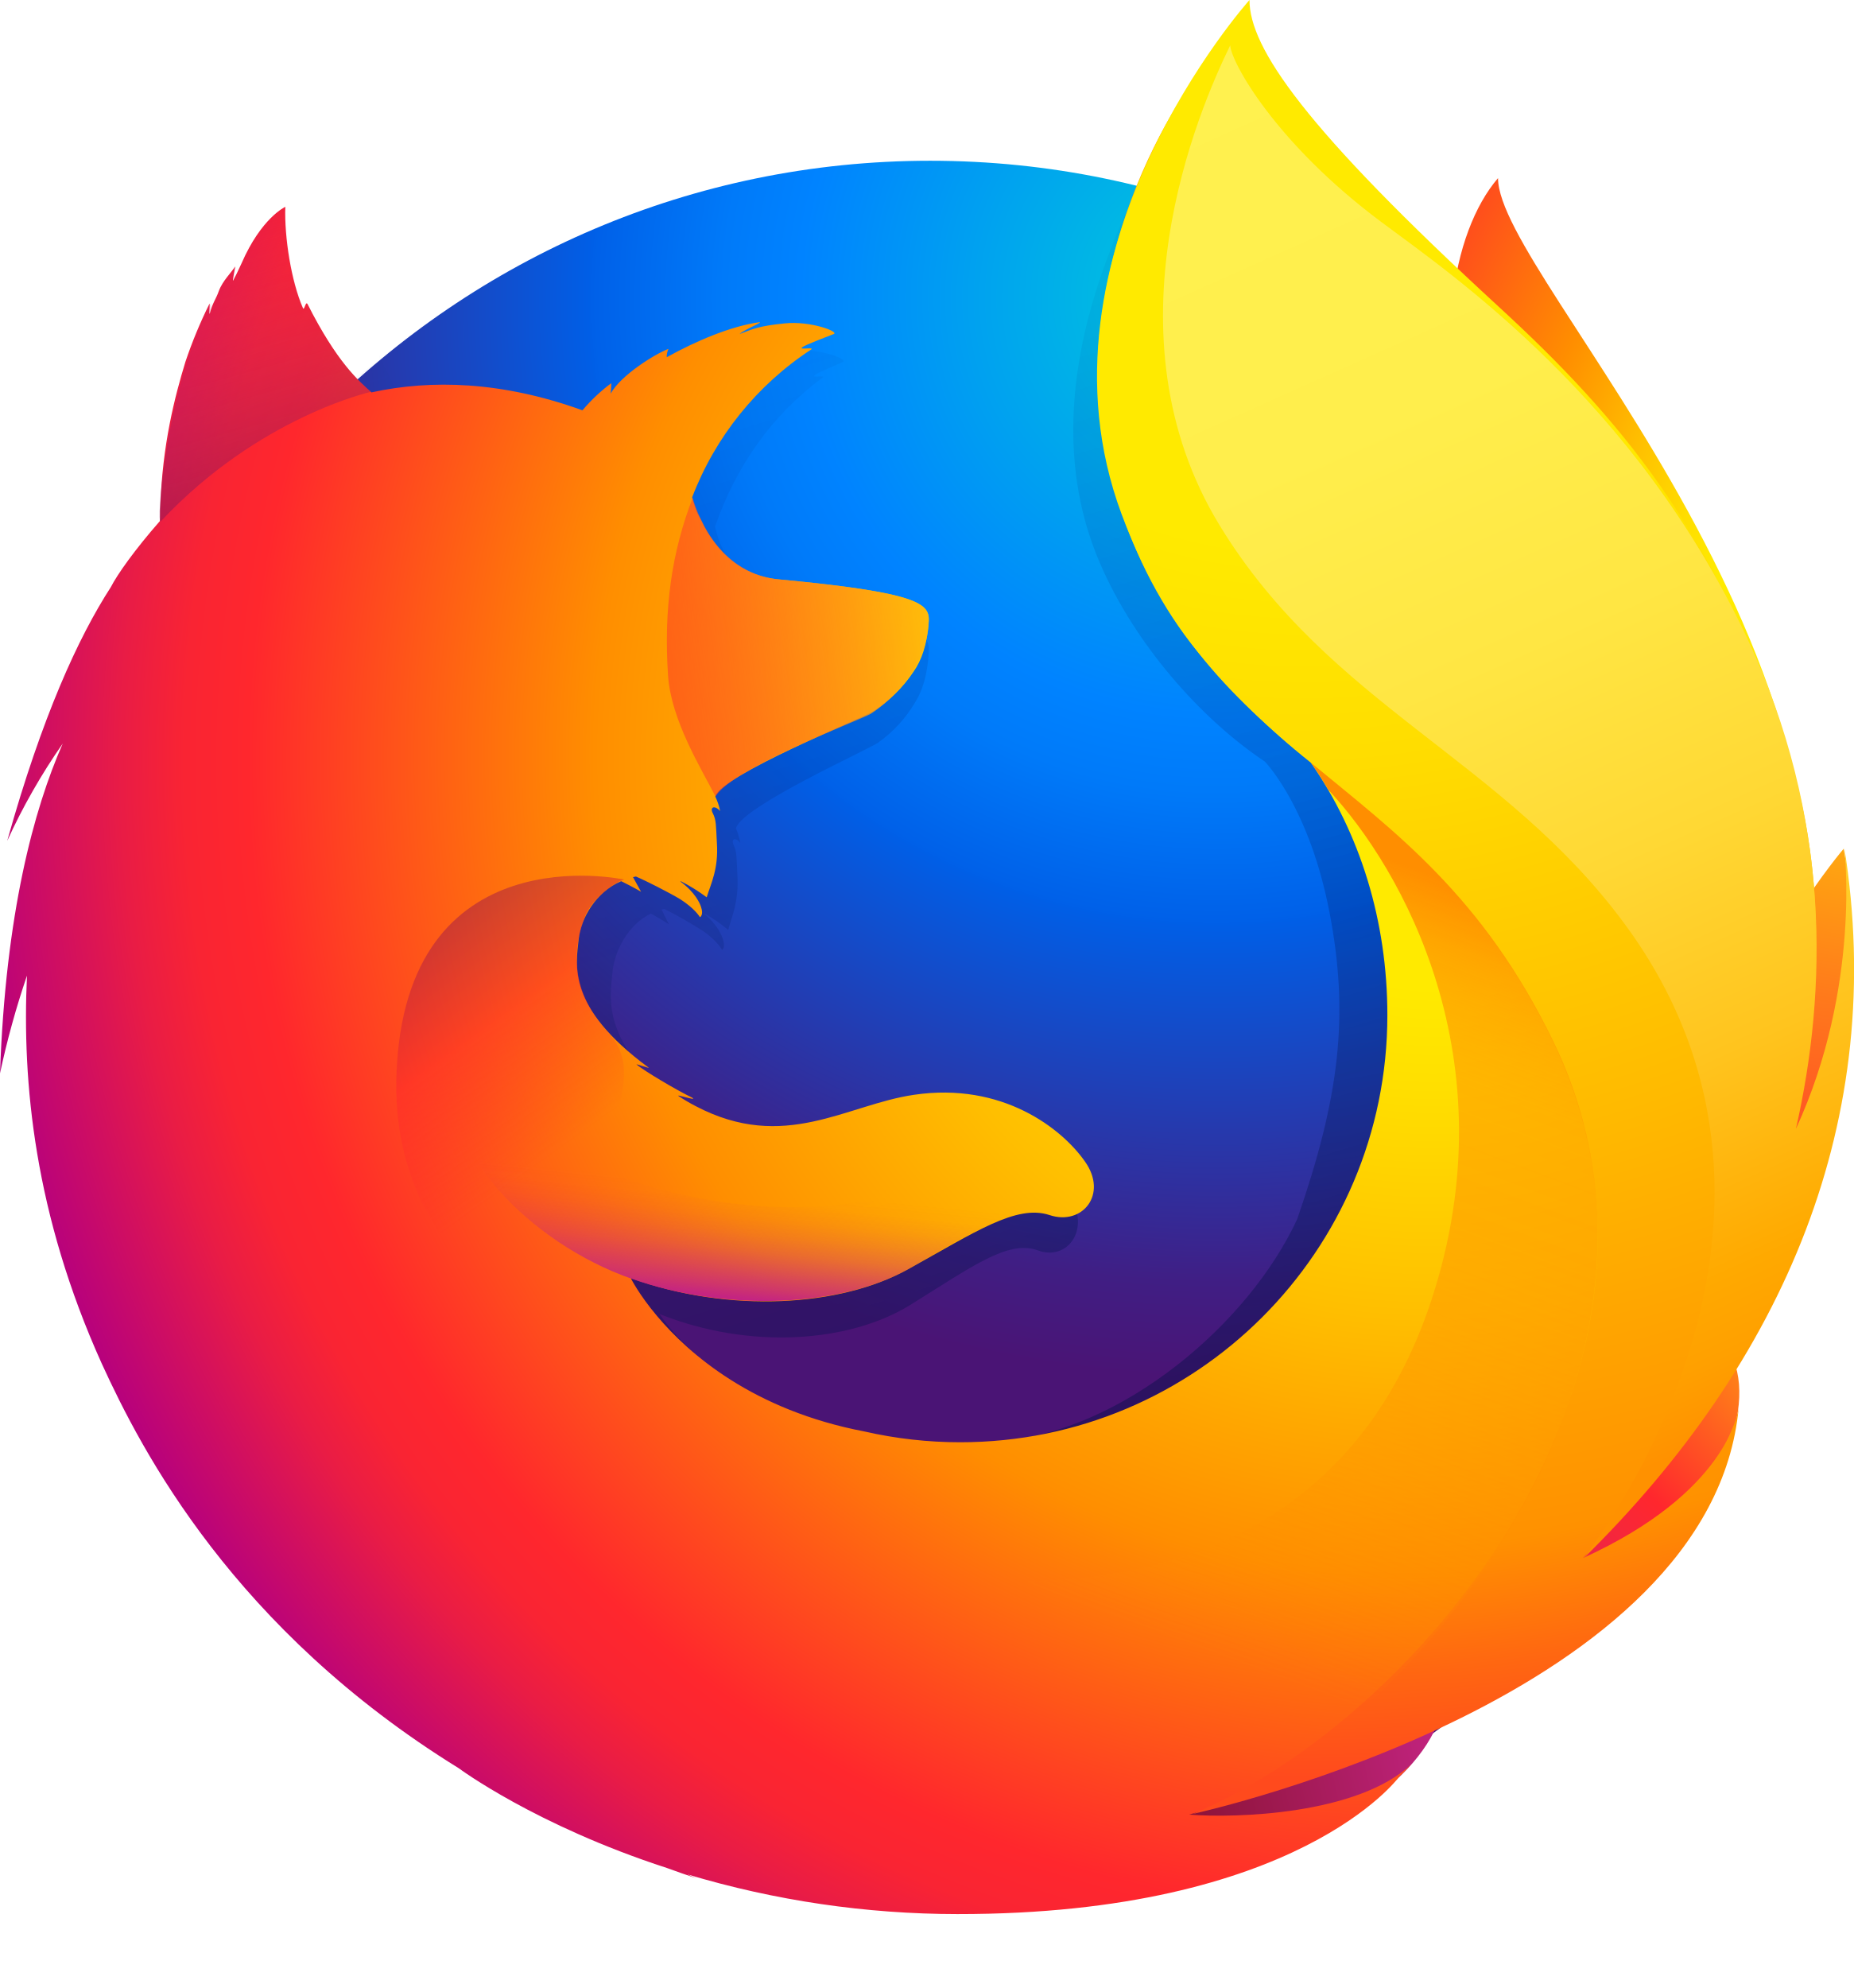
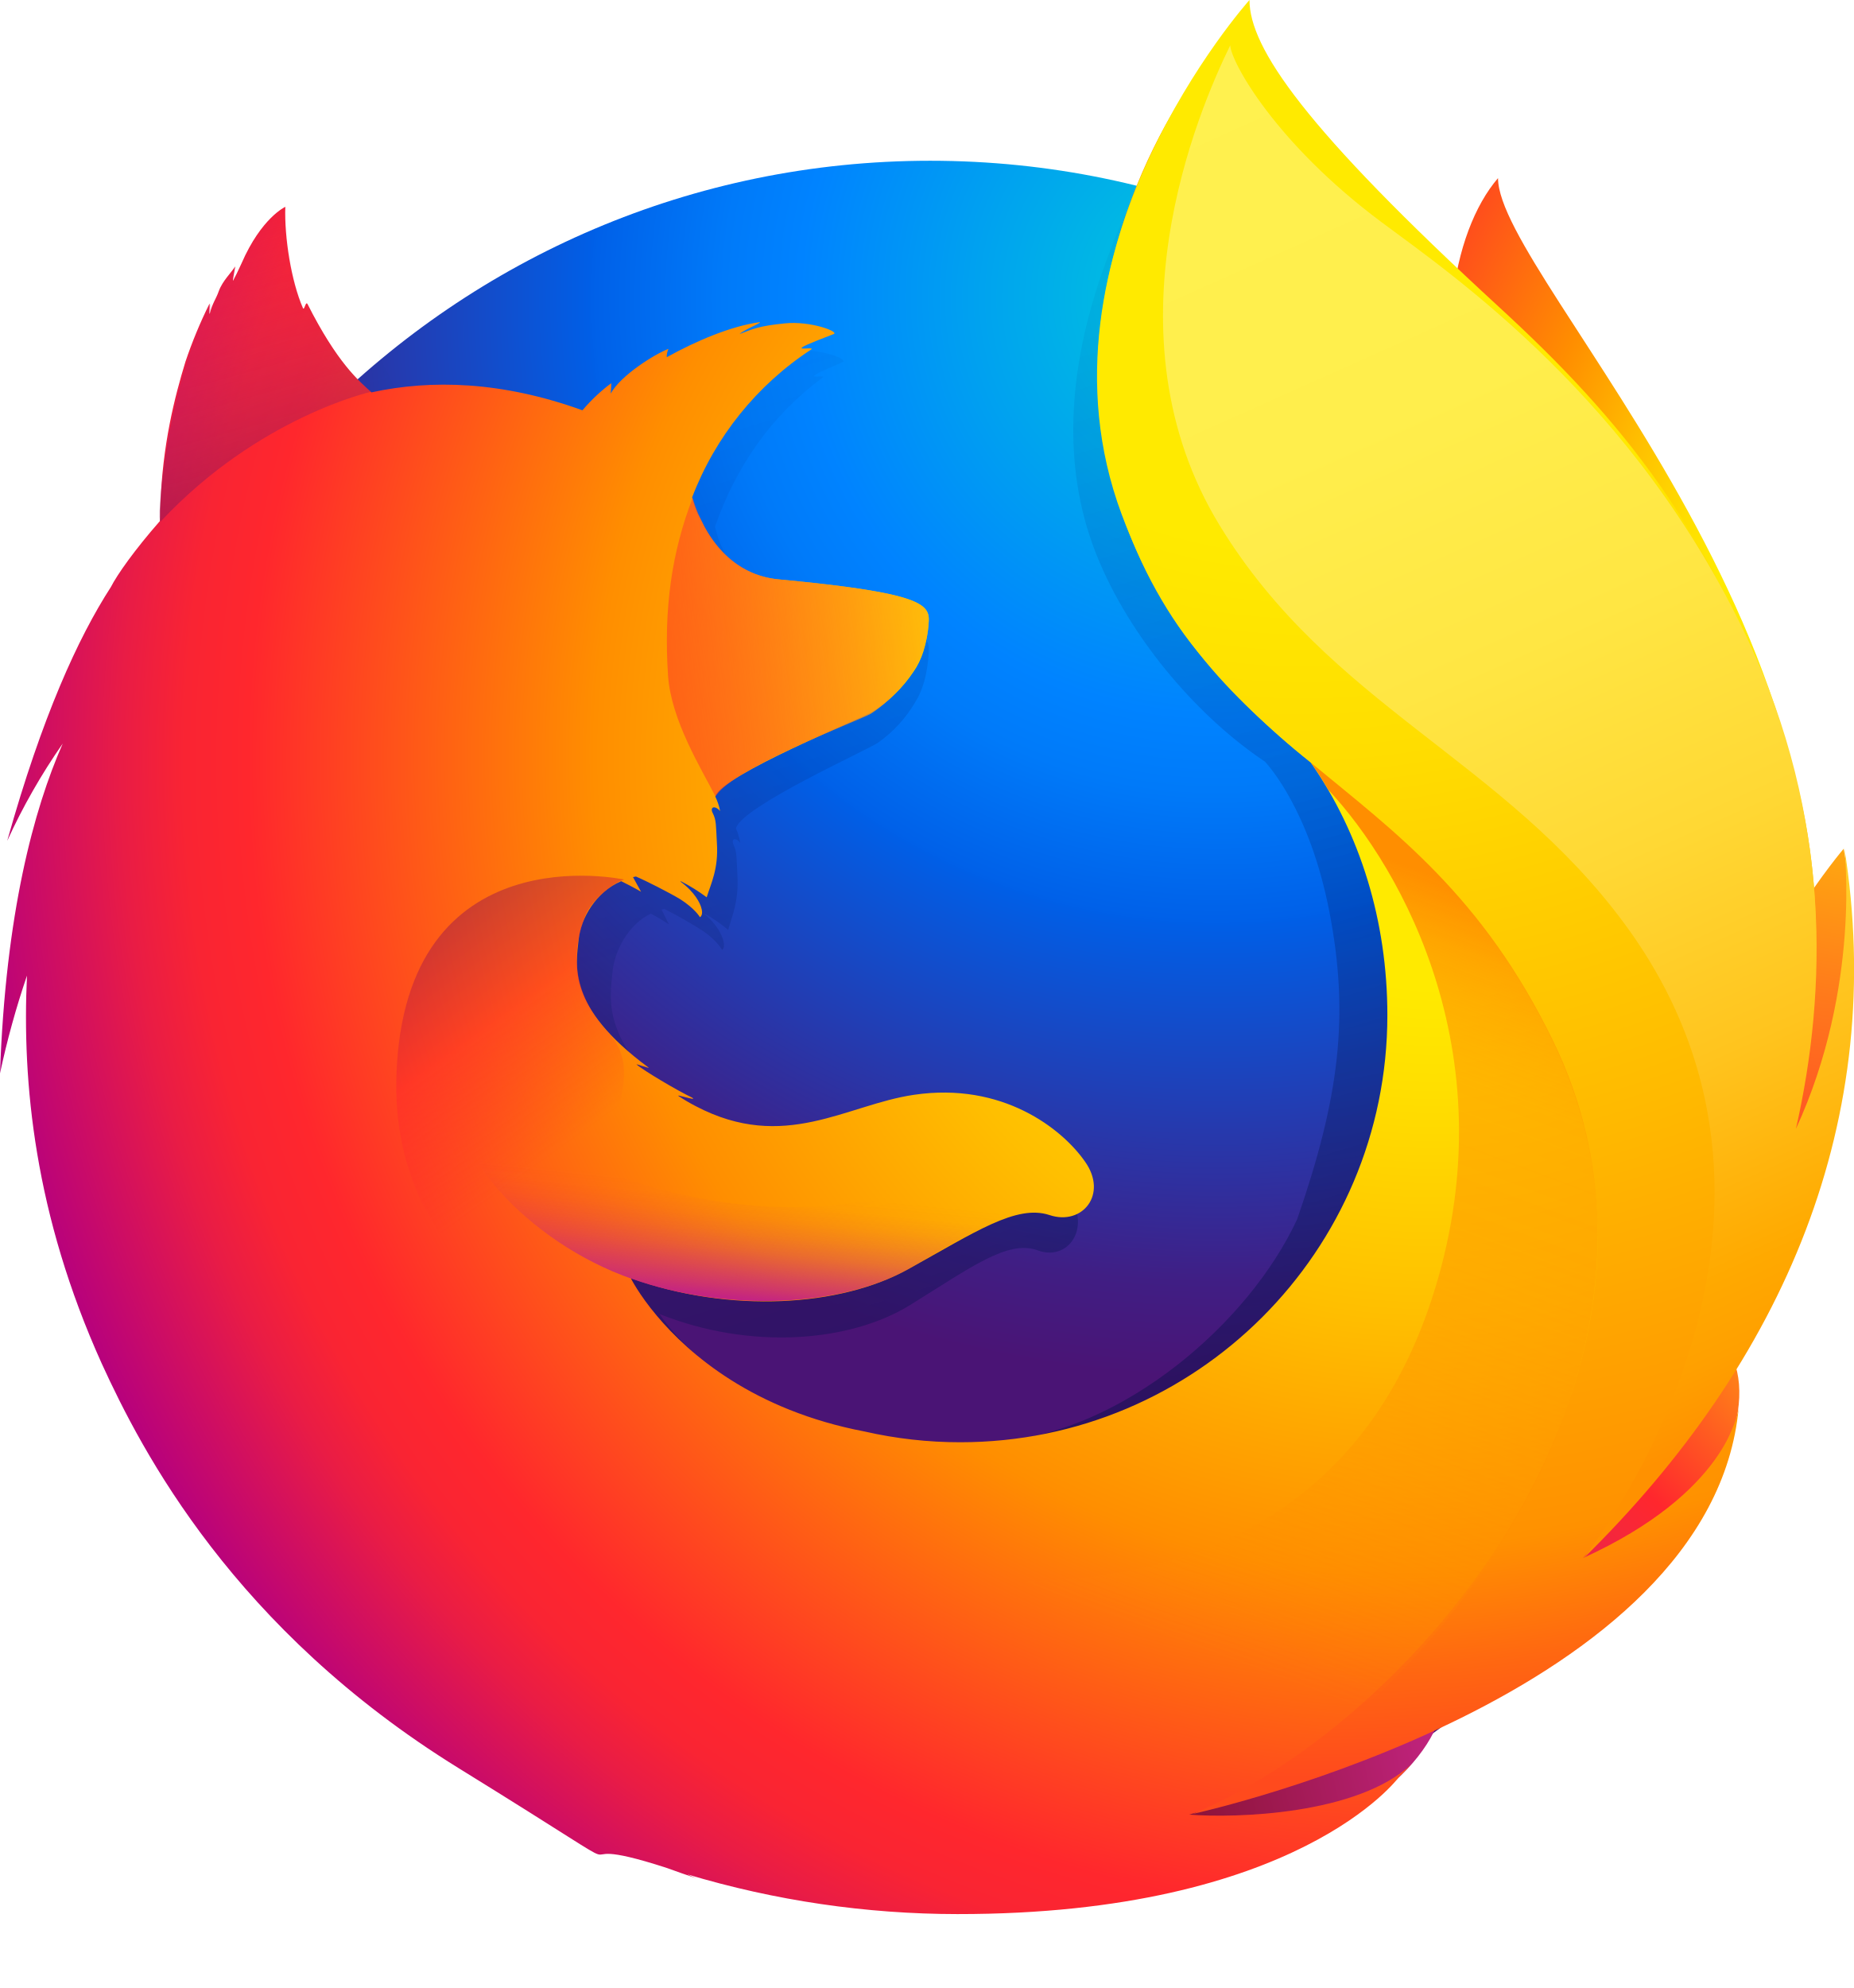
<svg xmlns="http://www.w3.org/2000/svg" viewBox="0 0 953 1022">
-   <style>.a{fill:url(#r)}.b{fill:url(#r1)}.c{fill:url(#l)}.d{fill:url(#r2)}.e{fill:url(#r3)}.f{fill:url(#r4)}.g{fill:url(#r5)}.h{fill:url(#r6)}.j{fill:url(#l2)}.k{fill:url(#l3)}.m{fill:url(#l4)}.n{fill:url(#l5)}.o{fill:url(#l6)}.q{fill:url(#l7)}</style>
-   <radialGradient id="r" cx="-14515.52" cy="-8331.08" r="450.88" fx="-14544.28" gradientTransform="matrix(0.76, 0.03, -0.05, 1.12, 11552.47, 10070.53)" gradientUnits="userSpaceOnUse">
+   <radialGradient id="a" cx="-14515.52" cy="-8331.08" r="450.88" fx="-14544.28" gradientTransform="matrix(.76 .03 -.05 1.12 11552.47 10070.53)" gradientUnits="userSpaceOnUse">
    <stop offset=".1" stop-color="#ffea00" />
    <stop offset=".17" stop-color="#ffde00" />
    <stop offset=".28" stop-color="#ffbf00" />
    <stop offset=".43" stop-color="#ff8e00" />
    <stop offset=".77" stop-color="#ff272d" />
    <stop offset=".87" stop-color="#e0255a" />
    <stop offset=".95" stop-color="#cc2477" />
    <stop offset="1" stop-color="#c42482" />
  </radialGradient>
-   <radialGradient id="r1" cx="-7564.67" cy="-7923.61" r="791.23" gradientTransform="translate(9929.85 9899.41) scale(1.23 1.23)" gradientUnits="userSpaceOnUse">
+   <radialGradient id="b" cx="-7564.67" cy="-7923.61" r="791.23" gradientTransform="matrix(1.23 0 0 1.23 9929.85 9899.41)" gradientUnits="userSpaceOnUse">
    <stop offset="0" stop-color="#00ccda" />
    <stop offset=".22" stop-color="#0083ff" />
    <stop offset=".26" stop-color="#007af9" />
    <stop offset=".33" stop-color="#0060e8" />
    <stop offset=".33" stop-color="#005fe7" />
    <stop offset=".44" stop-color="#2639ad" />
    <stop offset=".52" stop-color="#401e84" />
    <stop offset=".57" stop-color="#4a1475" />
  </radialGradient>
-   <linearGradient id="l" x1="540.67" x2="349.23" y1="729.19" y2="102.96" gradientUnits="userSpaceOnUse">
+   <linearGradient id="c" x1="540.67" x2="349.23" y1="729.19" y2="102.96" gradientUnits="userSpaceOnUse">
    <stop offset="0" stop-color="#000f43" stop-opacity=".4" />
    <stop offset=".48" stop-color="#001962" stop-opacity=".17" />
    <stop offset="1" stop-color="#002079" stop-opacity="0" />
  </linearGradient>
-   <radialGradient id="r2" cx="-8295.94" cy="-6518.56" r="266.89" gradientTransform="matrix(1.22, 0.12, -0.12, 1.22, 10303.7, 9601.96)" gradientUnits="userSpaceOnUse">
+   <radialGradient id="d" cx="-8295.94" cy="-6518.56" r="266.89" gradientTransform="matrix(1.22 .12 -.12 1.22 10303.7 9601.96)" gradientUnits="userSpaceOnUse">
    <stop offset="0" stop-color="#ffea00" />
    <stop offset=".5" stop-color="#ff272d" />
    <stop offset="1" stop-color="#c42482" />
  </radialGradient>
-   <radialGradient id="r3" cx="-8320.09" cy="-6774.47" r="445.68" gradientTransform="matrix(1.22, 0.12, -0.12, 1.22, 10303.7, 9601.96)" gradientUnits="userSpaceOnUse">
+   <radialGradient id="e" cx="-8320.09" cy="-6774.47" r="445.68" gradientTransform="matrix(1.22 .12 -.12 1.22 10303.7 9601.96)" gradientUnits="userSpaceOnUse">
    <stop offset="0" stop-color="#ffe900" />
    <stop offset=".16" stop-color="#ffaf0e" />
    <stop offset=".32" stop-color="#ff7a1b" />
    <stop offset=".47" stop-color="#ff4e26" />
    <stop offset=".62" stop-color="#ff2c2e" />
    <stop offset=".76" stop-color="#ff1434" />
    <stop offset=".89" stop-color="#ff0538" />
    <stop offset="1" stop-color="#ff0039" />
  </radialGradient>
-   <radialGradient id="r4" cx="-8257.05" cy="-6361.33" r="408.96" gradientTransform="matrix(1.22, 0.12, -0.12, 1.22, 10303.7, 9601.96)" gradientUnits="userSpaceOnUse">
+   <radialGradient id="f" cx="-8257.05" cy="-6361.33" r="408.96" gradientTransform="matrix(1.22 .12 -.12 1.22 10303.7 9601.96)" gradientUnits="userSpaceOnUse">
    <stop offset="0" stop-color="#ff272d" />
    <stop offset=".5" stop-color="#c42482" />
    <stop offset=".99" stop-color="#620700" />
  </radialGradient>
-   <radialGradient id="r5" cx="715.19" cy="394.04" r="782.18" fx="743.17" fy="380.21" gradientUnits="userSpaceOnUse">
+   <radialGradient id="g" cx="715.19" cy="394.04" r="782.18" fx="743.17" fy="380.21" gradientUnits="userSpaceOnUse">
    <stop offset=".16" stop-color="#ffea00" />
    <stop offset=".23" stop-color="#ffde00" />
    <stop offset=".37" stop-color="#ffbf00" />
    <stop offset=".54" stop-color="#ff8e00" />
    <stop offset=".76" stop-color="#ff272d" />
    <stop offset=".8" stop-color="#f92433" />
    <stop offset=".84" stop-color="#e91c45" />
    <stop offset=".89" stop-color="#cf0e62" />
    <stop offset=".94" stop-color="#b5007f" />
  </radialGradient>
-   <radialGradient id="r6" cx="670.34" cy="31.29" r="891.45" gradientUnits="userSpaceOnUse">
+   <radialGradient id="h" cx="670.34" cy="31.29" r="891.45" gradientUnits="userSpaceOnUse">
    <stop offset=".28" stop-color="#ffea00" />
    <stop offset=".4" stop-color="#fd0" />
    <stop offset=".63" stop-color="#ffba00" />
    <stop offset=".86" stop-color="#ff9100" />
    <stop offset=".93" stop-color="#ff6711" />
    <stop offset=".99" stop-color="#ff4a1d" />
  </radialGradient>
-   <linearGradient id="l2" x1="-8979.65" x2="-8672.62" y1="-6679.74" y2="-6758" gradientTransform="matrix(1.22, 0.12, -0.12, 1.22, 10303.7, 9601.96)" gradientUnits="userSpaceOnUse">
+   <linearGradient id="i" x1="-8979.65" x2="-8672.62" y1="-6679.74" y2="-6758" gradientTransform="matrix(1.22 .12 -.12 1.22 10303.7 9601.96)" gradientUnits="userSpaceOnUse">
    <stop offset="0" stop-color="#c42482" stop-opacity=".5" />
    <stop offset=".47" stop-color="#ff272d" stop-opacity=".5" />
    <stop offset=".49" stop-color="#ff2c2c" stop-opacity=".51" />
    <stop offset=".68" stop-color="#ff7a1a" stop-opacity=".72" />
    <stop offset=".83" stop-color="#ffb20d" stop-opacity=".87" />
    <stop offset=".94" stop-color="#ffd605" stop-opacity=".96" />
    <stop offset="1" stop-color="#ffe302" />
  </linearGradient>
-   <linearGradient id="l3" x1="210.35" x2="155.78" y1="-1084.01" y2="-1223.86" gradientTransform="matrix(0.99, 0.1, -0.1, 0.99, -174.07, 1317.43)" gradientUnits="userSpaceOnUse">
+   <linearGradient id="j" x1="210.35" x2="155.78" y1="-1084.01" y2="-1223.86" gradientTransform="matrix(.99 .1 -.1 .99 -174.07 1317.43)" gradientUnits="userSpaceOnUse">
    <stop offset="0" stop-color="#891551" stop-opacity=".6" />
    <stop offset="1" stop-color="#c42482" stop-opacity="0" />
  </linearGradient>
-   <linearGradient id="l4" x1="-12.96" x2="81.15" y1="716.83" y2="823.71" gradientTransform="matrix(0.99, 0.1, -0.1, 0.99, 305.06, -242.98)" gradientUnits="userSpaceOnUse">
+   <linearGradient id="k" x1="-12.96" x2="81.15" y1="716.83" y2="823.71" gradientTransform="matrix(.99 .1 -.1 .99 305.06 -242.98)" gradientUnits="userSpaceOnUse">
    <stop offset=".01" stop-color="#891551" stop-opacity=".5" />
    <stop offset=".48" stop-color="#ff272d" stop-opacity=".5" />
    <stop offset="1" stop-color="#ff272d" stop-opacity="0" />
  </linearGradient>
-   <linearGradient id="l5" x1="165.1" x2="165.17" y1="902.62" y2="827.84" gradientTransform="matrix(0.99, 0.1, -0.1, 0.99, 305.06, -242.98)" gradientUnits="userSpaceOnUse">
+   <linearGradient id="l" x1="165.1" x2="165.17" y1="902.62" y2="827.84" gradientTransform="matrix(.99 .1 -.1 .99 305.06 -242.98)" gradientUnits="userSpaceOnUse">
    <stop offset="0" stop-color="#c42482" />
    <stop offset=".08" stop-color="#c42482" stop-opacity=".81" />
    <stop offset=".21" stop-color="#c42482" stop-opacity=".57" />
    <stop offset=".33" stop-color="#c42482" stop-opacity=".36" />
    <stop offset=".45" stop-color="#c42482" stop-opacity=".2" />
    <stop offset=".56" stop-color="#c42482" stop-opacity=".09" />
    <stop offset=".67" stop-color="#c42482" stop-opacity=".02" />
    <stop offset=".77" stop-color="#c42482" stop-opacity="0" />
  </linearGradient>
-   <linearGradient id="l6" x1="620.53" x2="926.19" y1="36.12" y2="719.61" gradientUnits="userSpaceOnUse">
+   <linearGradient id="m" x1="620.53" x2="926.19" y1="36.12" y2="719.61" gradientUnits="userSpaceOnUse">
    <stop offset="0" stop-color="#fff14f" />
    <stop offset=".27" stop-color="#ffee4c" />
    <stop offset=".45" stop-color="#ffe643" />
    <stop offset=".61" stop-color="#ffd834" />
    <stop offset=".76" stop-color="#ffc41e" />
    <stop offset=".89" stop-color="#ffab02" />
    <stop offset=".9" stop-color="#ffa900" />
    <stop offset=".95" stop-color="#ffa000" />
    <stop offset="1" stop-color="#ff9100" />
  </linearGradient>
-   <linearGradient id="l7" x1="680.88" x2="536.1" y1="429.21" y2="817.96" gradientUnits="userSpaceOnUse">
+   <linearGradient id="n" x1="680.88" x2="536.1" y1="429.21" y2="817.96" gradientUnits="userSpaceOnUse">
    <stop offset="0" stop-color="#ff8e00" />
    <stop offset=".04" stop-color="#ff8e00" stop-opacity=".86" />
    <stop offset=".08" stop-color="#ff8e00" stop-opacity=".73" />
    <stop offset=".13" stop-color="#ff8e00" stop-opacity=".63" />
    <stop offset=".18" stop-color="#ff8e00" stop-opacity=".56" />
    <stop offset=".23" stop-color="#ff8e00" stop-opacity=".51" />
    <stop offset=".28" stop-color="#ff8e00" stop-opacity=".5" />
    <stop offset=".39" stop-color="#ff8e00" stop-opacity=".48" />
    <stop offset=".52" stop-color="#ff8e00" stop-opacity=".42" />
    <stop offset=".68" stop-color="#ff8e00" stop-opacity=".31" />
    <stop offset=".84" stop-color="#ff8e00" stop-opacity=".17" />
    <stop offset="1" stop-color="#ff8e00" stop-opacity="0" />
  </linearGradient>
-   <path d="M770.28,91.56c-23.95,27.88-35.1,90.64-10.82,154.26s61.5,49.8,84.7,114.67c30.62,85.6,16.37,200.59,16.37,200.59s36.81,106.61,62.47-6.63C979.79,341.74,770.28,143.94,770.28,91.56Z" class="a" />
-   <path d="M478.07,974.64c245.24,0,443.9-199.74,443.9-446s-198.66-446-443.66-446S34.65,282.32,34.65,528.61C34.18,775.14,233.07,974.64,478.07,974.64Z" class="b" />
-   <path d="M810.67,803.64a246.89,246.89,0,0,1-30.12,18.18,704,704,0,0,0,38.3-63c9.46-10.47,18.13-20.65,25.19-31.65,3.44-5.41,7.31-12.08,11.42-19.82,24.92-44.9,52.4-117.56,53.18-192.2V515c0-1.84,0-3.67,0-5.51a257.6,257.6,0,0,0-5.71-55.75c.2,1.43.38,2.86.56,4.29-.22-1.1-.41-2.21-.64-3.31.37,2,.66,4,1,6,5.09,43.22,1.47,85.37-16.68,116.45-.29.45-.58.88-.87,1.32,9.41-47.23,12.56-99.39,2.09-151.6,0,0-4.19-25.38-35.38-102.44-18-44.35-49.83-80.72-78-107.21-24.69-30.55-47.11-51-59.47-64.06-25.82-27.19-36.64-47.57-41.09-60.87-3.85-1.93-53.14-49.81-57.05-51.63-21.51,33.35-89.16,137.67-57,235.15,14.58,44.17,51.47,90,90.07,115.74,1.69,1.94,23,25,33.09,77.16,10.45,53.85,5,95.86-16.54,158-25.29,54.51-90.07,108.39-150.72,113.9-129.67,11.78-177.15-65.11-177.15-65.11,46.34,18.52,97.57,14.65,128.72-4.56,31.4-19.43,50.39-33.83,65.81-28.15C548.86,648.43,561,632,550.1,615a78.5,78.5,0,0,0-79.4-34.57c-31.43,5.11-60.23,30-101.41,5.89a85.53,85.53,0,0,1-7.73-5.06c-2.71-1.79,8.83,2.72,6.13.69-8-4.35-22.2-13.84-25.88-17.22-.61-.56,6.22,2.18,5.61,1.62-38.51-31.71-33.7-53.13-32.49-66.57,1-10.75,8-24.52,19.75-30.11,5.69,3.11,9.24,5.48,9.24,5.48s-2.43-5-3.74-7.58c.46-.2.9-.15,1.36-.34,4.66,2.25,15,8.1,20.41,11.67,7.07,5,9.33,9.44,9.33,9.44s1.86-1,.48-5.37c-.5-1.78-2.65-7.45-9.65-13.17l.44,0a81.2,81.2,0,0,1,11.87,8.24c2-7.18,5.53-14.68,4.75-28.09-.48-9.43-.26-11.87-1.92-15.51-1.49-3.13.83-4.35,3.42-1.1a32.83,32.83,0,0,0-2.21-7.4l0-.24c3.23-11.24,68.25-40.46,73-43.88a67.36,67.36,0,0,0,19.13-20.8c3.62-5.76,6.34-13.85,7-26.11.36-8.84-3.76-14.73-69.51-21.62-18-1.77-28.53-14.8-34.53-26.82-1.09-2.59-2.21-4.94-3.33-7.28a58,58,0,0,1-2.56-8.43c10.75-30.87,28.81-57,55.37-76.7,1.45-1.32-5.78.34-4.34-1,1.69-1.54,12.71-6,14.79-7,2.54-1.2-10.88-6.9-22.73-5.51-12.07,1.36-14.63,2.8-21.07,5.53,2.67-2.66,11.17-6.15,9.18-6.13-13,2-29.18,9.56-43,18.12a10.73,10.73,0,0,1,.83-4.35c-6.44,2.73-22.26,13.79-26.87,23.14a44.33,44.33,0,0,0,.27-5.4,84.48,84.48,0,0,0-13.19,13.82l-.24.22c-37.36-15-70.23-16-98.05-9.28-6.09-6.11-9.06-1.64-22.91-32.07-.94-1.83.72,1.81,0,0-2.28-5.9,1.39,7.87,0,0-23.28,18.37-53.92,39.19-68.63,53.89-.18.59,17.16-4.9,0,0-6,1.72-5.6,5.28-6.51,37.5-.22,2.44,0,5.18-.22,7.38-11.75,15-19.75,27.64-22.78,34.21-15.19,26.18-31.93,67-48.15,131.55A334.36,334.36,0,0,1,75.2,398.36c-13.49,34.27-26.53,88.08-29.13,170.94a483.61,483.61,0,0,1,12.53-50.66A473,473,0,0,0,93.33,719.71c9.33,22.82,24.76,57.46,51,95.4C226.9,902,343.31,956,472.21,956,606.79,956,727.64,897.13,810.67,803.64Z" class="c" />
-   <path d="M711.1,866.71c162.87-18.86,235-186.7,142.38-190C769.85,674,634,875.61,711.1,866.71Z" class="d" />
-   <path d="M865.21,642.42C977.26,577.21,948,436.34,948,436.34s-43.25,50.24-72.62,130.32C846.4,646,797.84,681.81,865.21,642.42Z" class="e" />
-   <path d="M509.47,950.06C665.7,999.91,800,876.84,717.21,835.74,642,798.68,435.32,926.49,509.47,950.06Z" class="f" />
-   <path d="M876.85,702.23c3.8-5.36,8.94-22.53,13.48-30.21,27.58-44.52,27.78-80,27.78-80.84,16.66-83.22,15.15-117.2,4.9-180-8.25-50.6-44.32-123.09-75.57-158-32.2-36-9.51-24.25-40.69-50.52-27.33-30.29-53.82-60.29-68.25-72.36C634.22,43.09,636.57,24.58,638.58,21.42c-.34.37-.84.92-1.47,1.64C635.87,18.14,635,14,635,14s-57,57-69,152c-7.83,62,15.38,126.68,49,168a381.37,381.37,0,0,0,59,58v0c25.4,36.48,39.38,81.49,39.38,129.91,0,121.24-98.34,219.53-219.65,219.53a220.45,220.45,0,0,1-49.13-5.52C387.36,725,354.3,696.12,337.82,676.51c-9.45-11.23-13.46-19.42-13.46-19.42,51.28,18.37,108,14.53,142.47-4.52,34.75-19.26,55.77-33.55,72.84-27.92,16.82,5.61,30.21-10.67,18.2-27.54-11.77-16.85-42.4-41-87.88-34.29-34.79,5.07-66.66,29.76-112.24,5.84a96.31,96.31,0,0,1-8.55-5c-3-1.77,9.77,2.69,6.79.68-8.87-4.32-24.57-13.73-28.64-17.07-.68-.56,6.88,2.16,6.2,1.6-42.62-31.45-37.3-52.69-36-66,1.07-10.66,8.81-24.32,21.86-29.86,6.3,3.08,10.23,5.43,10.23,5.43s-2.69-4.92-4.14-7.51c.51-.19,1-.15,1.5-.34,5.16,2.23,16.58,8,22.59,11.57,7.83,4.95,10.32,9.36,10.32,9.36s2.06-1,.54-5.33c-.56-1.77-2.93-7.39-10.68-13.07l.48,0a90.85,90.85,0,0,1,13.13,8.17c2.19-7.12,6.12-14.56,5.25-27.86-.53-9.35-.28-11.78-2.12-15.39-1.65-3.1.92-4.31,3.78-1.09a30,30,0,0,0-2.44-7.34l0-.24c3.57-11.14,75.53-40.12,80.77-43.51a70.31,70.31,0,0,0,21.17-20.63c4-5.72,7-13.73,7.75-25.89.25-5.48-1.44-9.82-20.5-14-11.44-2.49-29.14-4.91-56.43-7.47-19.9-1.76-31.58-14.68-38.21-26.6-1.21-2.57-2.45-4.9-3.68-7.22a53.11,53.11,0,0,1-2.83-8.36,158.47,158.47,0,0,1,61.28-76.06c1.6-1.31-6.4.33-4.8-1,1.87-1.52,14.06-5.93,16.37-6.92,2.81-1.19-12-6.84-25.16-5.47-13.36,1.35-16.19,2.78-23.32,5.49,3-2.64,12.37-6.1,10.16-6.08-14.4,2-32.3,9.48-47.6,18a9.68,9.68,0,0,1,.92-4.31c-7.13,2.71-24.64,13.67-29.73,23a39.49,39.49,0,0,0,.29-5.35,88.68,88.68,0,0,0-14.6,13.7l-.27.22C258.14,196,221.75,195,191,201.72c-6.74-6.06-17.57-15.23-32.89-45.4-1-1.82-1.6,3.75-2.4,2-6-13.81-9.55-36.44-9-52,0,0-12.32,5.61-22.51,29.06-1.89,4.21-3.11,6.54-4.32,8.87-.56.68,1.27-7.7,1-7.24-1.77,3-6.36,7.19-8.37,12.62-1.38,4-3.32,6.27-4.56,11.29l-.29.46c-.1-1.48.37-6.08,0-5.14A236.1,236.1,0,0,0,95.34,186c-5.49,18-11.88,42.61-12.89,74.57-.24,2.42,0,5.14-.25,7.32C69.2,282.72,60.34,295.28,57,301.8c-16.81,26-35.33,66.44-53.29,130.46a319.14,319.14,0,0,1,28.54-50C17.32,416.25,2.89,469.62,0,551.8a438.52,438.52,0,0,1,13.87-50.24C11.29,556.36,17.68,624.3,52.32,701,72.89,746,120.24,837.6,235.94,909.05h0s39.36,29.3,107,51.26c5,1.81,10.06,3.6,15.23,5.33-1.62-.66-3.19-1.34-4.71-2.05A484.88,484.88,0,0,0,492.27,984c175.18.15,226.85-70.2,226.85-70.2l-.51.38q3.71-3.49,7.14-7.26C698.11,933,635,934.76,611.45,932.87c40.22-11.81,66.69-21.81,118.17-41.52q9-3.36,18.48-7.64l2.05-.94c1.25-.58,2.49-1.13,3.75-1.74a349.21,349.21,0,0,0,70.26-44c51.7-41.3,62.95-81.56,68.83-108.1-.82,2.54-3.37,8.47-5.17,12.32-13.31,28.48-42.84,46-74.91,60.95a689,689,0,0,0,42.38-62.44C865.77,729.39,869,713.15,876.85,702.23Z" class="g" />
-   <path d="M813.92,801c21.08-23.24,40-49.82,54.35-80,36.9-77.58,94-206.58,49-341.31C881.77,273.22,833,215,771.11,158.12,670.56,65.76,642.48,24.52,642.48,0c0,0-116.09,129.41-65.74,264.38s153.46,130,221.68,270.87c80.27,165.74-64.95,346.61-185,397.24,7.35-1.63,267-60.38,280.61-208.88C893.68,726.34,887.83,767.41,813.92,801Z" class="h" />
-   <path d="M477.59,319.37c.39-8.77-4.16-14.66-76.68-21.46-29.84-2.76-41.26-30.33-44.75-41.94-10.61,27.56-15,56.49-12.64,91.48,1.61,22.92,17,47.52,24.37,62,0,0,1.64-2.13,2.39-2.91,13.86-14.43,71.94-36.42,77.39-39.54C453.69,363.16,476.58,346.44,477.59,319.37Z" class="j" />
-   <path d="M158.31,156.47c-1-1.82-1.6,3.75-2.4,2-6-13.81-9.58-36.2-8.72-52,0,0-12.32,5.61-22.51,29.06-1.89,4.21-3.11,6.54-4.32,8.86-.56.68,1.27-7.7,1-7.24-1.77,3-6.36,7.19-8.35,12.38-1.65,4.24-3.35,6.52-4.61,11.77-.39,1.43.39-6.32.05-5.38C84.72,201.68,80.19,271,82.69,268,133.17,214.14,191,201.36,191,201.36c-6.15-4.53-19.53-17.63-32.7-44.89Z" class="k" />
-   <path d="M349.84,720.1c-69.72-29.77-149-71.75-146-167.14C207.92,427.35,321,452.18,321,452.18c-4.27,1-15.68,9.16-19.72,17.82-4.27,10.83-12.07,35.28,11.55,60.9,37.09,40.19-76.2,95.36,98.66,199.57,4.41,2.4-41-1.43-61.64-10.36Z" class="m" />
-   <path d="M325.07,657.5c49.44,17.21,107,14.19,141.52-4.86,23.09-12.85,52.7-33.43,70.92-28.35-15.78-6.24-27.73-9.15-42.1-9.86-2.45,0-5.38-.05-8-.32a136.23,136.23,0,0,0-15.76.86c-8.9.82-18.77,6.43-27.74,5.53-.48,0,8.7-3.77,8-3.61-4.75,1-9.92,1.21-15.37,1.88-3.47.39-6.45.82-9.89,1-103,8.73-190-55.81-190-55.81-7.41,25,33.17,74.3,88.52,93.57Z" class="n" />
-   <path d="M813.74,801.65c104.16-102.27,156.86-226.58,134.58-366,0,0,8.9,71.5-24.85,144.63,16.21-71.39,18.1-160.11-25-252C841,205.64,746.45,141.11,710.35,114.19,655.66,73.4,633,31.87,632.57,23.3c-16.34,33.48-65.77,148.2-5.31,247,56.64,92.56,145.86,120,208.33,204.95C950.67,631.67,813.74,801.65,813.74,801.65Z" class="o" />
-   <path d="M798.81,535.55C762.41,460.35,717,427.55,674,392c5,7,6.23,9.47,9,14,37.83,40.32,93.61,138.66,53.11,262.11C659.88,900.48,355,791.06,323,760.32c12.93,134.49,238,198.84,384.6,111.63C791,793,858.47,658.79,798.81,535.55Z" class="q" />
+   <path d="M770.28 91.56c-23.95 27.88-35.1 90.64-10.82 154.26s61.5 49.8 84.7 114.67c30.62 85.6 16.37 200.59 16.37 200.59s36.81 106.61 62.47-6.63c56.79-212.71-152.72-410.51-152.72-462.89z" fill="url(#a)" />
+   <path d="M478.07 974.64c245.24 0 443.9-199.74 443.9-446s-198.66-446-443.66-446S34.65 282.32 34.65 528.61c-.47 246.53 198.42 446.03 443.42 446.03z" fill="url(#b)" />
+   <path d="M810.67 803.64a246.89 246.89 0 01-30.12 18.18 704 704 0 0038.3-63c9.46-10.47 18.13-20.65 25.19-31.65 3.44-5.41 7.31-12.08 11.42-19.82 24.92-44.9 52.4-117.56 53.18-192.2V515v-5.51a257.6 257.6 0 00-5.71-55.75c.2 1.43.38 2.86.56 4.29-.22-1.1-.41-2.21-.64-3.31.37 2 .66 4 1 6 5.09 43.22 1.47 85.37-16.68 116.45-.29.45-.58.88-.87 1.32 9.41-47.23 12.56-99.39 2.09-151.6 0 0-4.19-25.38-35.38-102.44-18-44.35-49.83-80.72-78-107.21-24.69-30.55-47.11-51-59.47-64.06-25.82-27.19-36.64-47.57-41.09-60.87-3.85-1.93-53.14-49.81-57.05-51.63-21.51 33.35-89.16 137.67-57 235.15 14.58 44.17 51.47 90 90.07 115.74 1.69 1.94 23 25 33.09 77.16 10.45 53.85 5 95.86-16.54 158-25.29 54.51-90.07 108.39-150.72 113.9-129.67 11.78-177.15-65.11-177.15-65.11 46.34 18.52 97.57 14.65 128.72-4.56 31.4-19.43 50.39-33.83 65.81-28.15C548.86 648.43 561 632 550.1 615a78.5 78.5 0 00-79.4-34.57c-31.43 5.11-60.23 30-101.41 5.89a85.53 85.53 0 01-7.73-5.06c-2.71-1.79 8.83 2.72 6.13.69-8-4.35-22.2-13.84-25.88-17.22-.61-.56 6.22 2.18 5.61 1.62-38.51-31.71-33.7-53.13-32.49-66.57 1-10.75 8-24.52 19.75-30.11 5.69 3.11 9.24 5.48 9.24 5.48s-2.43-5-3.74-7.58c.46-.2.9-.15 1.36-.34 4.66 2.25 15 8.1 20.41 11.67 7.07 5 9.33 9.44 9.33 9.44s1.86-1 .48-5.37c-.5-1.78-2.65-7.45-9.65-13.17h.44a81.2 81.2 0 0111.87 8.24c2-7.18 5.53-14.68 4.75-28.09-.48-9.43-.26-11.87-1.92-15.51-1.49-3.13.83-4.35 3.42-1.1a32.83 32.83 0 00-2.21-7.4v-.24c3.23-11.24 68.25-40.46 73-43.88a67.36 67.36 0 0019.13-20.8c3.62-5.76 6.34-13.85 7-26.11.36-8.84-3.76-14.73-69.51-21.62-18-1.77-28.53-14.8-34.53-26.82-1.09-2.59-2.21-4.94-3.33-7.28a58 58 0 01-2.56-8.43c10.75-30.87 28.81-57 55.37-76.7 1.45-1.32-5.78.34-4.34-1 1.69-1.54 12.71-6 14.79-7 2.54-1.2-10.88-6.9-22.73-5.51-12.07 1.36-14.63 2.8-21.07 5.53 2.67-2.66 11.17-6.15 9.18-6.13-13 2-29.18 9.56-43 18.12a10.73 10.73 0 01.83-4.35c-6.44 2.73-22.26 13.79-26.87 23.14a44.33 44.33 0 00.27-5.4 84.48 84.48 0 00-13.19 13.82l-.24.22c-37.36-15-70.23-16-98.05-9.28-6.09-6.11-9.06-1.64-22.91-32.07-.94-1.83.72 1.81 0 0-2.28-5.9 1.39 7.87 0 0-23.28 18.37-53.92 39.19-68.63 53.89-.18.59 17.16-4.9 0 0-6 1.72-5.6 5.28-6.51 37.5-.22 2.44 0 5.18-.22 7.38-11.75 15-19.75 27.64-22.78 34.21-15.19 26.18-31.93 67-48.15 131.55a334.36 334.36 0 0125.79-50.32c-13.49 34.27-26.53 88.08-29.13 170.94a483.61 483.61 0 0112.53-50.66 473 473 0 0034.73 201.07c9.33 22.82 24.76 57.46 51 95.4C226.9 902 343.31 956 472.21 956c134.58 0 255.43-58.87 338.46-152.36z" fill="url(#c)" />
+   <path d="M711.1 866.71c162.87-18.86 235-186.7 142.38-190-83.63-2.71-219.48 198.9-142.38 190z" fill="url(#d)" />
+   <path d="M865.21 642.42C977.26 577.21 948 436.34 948 436.34s-43.25 50.24-72.62 130.32c-28.98 79.34-77.54 115.15-10.17 75.76z" fill="url(#e)" />
+   <path d="M509.47 950.06C665.7 999.91 800 876.84 717.21 835.74 642 798.68 435.32 926.49 509.47 950.06z" fill="url(#f)" />
+   <path d="M876.85 702.23c3.8-5.36 8.94-22.53 13.48-30.21 27.58-44.52 27.78-80 27.78-80.84 16.66-83.22 15.15-117.2 4.9-180-8.25-50.6-44.32-123.09-75.57-158-32.2-36-9.51-24.25-40.69-50.52-27.33-30.29-53.82-60.29-68.25-72.36C634.22 43.09 636.57 24.58 638.58 21.42c-.34.37-.84.92-1.47 1.64C635.87 18.14 635 14 635 14s-57 57-69 152c-7.83 62 15.38 126.68 49 168a381.37 381.37 0 0059 58c25.4 36.48 39.38 81.49 39.38 129.91 0 121.24-98.34 219.53-219.65 219.53a220.45 220.45 0 01-49.13-5.52c-57.24-10.92-90.3-39.8-106.78-59.41-9.45-11.23-13.46-19.42-13.46-19.42 51.28 18.37 108 14.53 142.47-4.52 34.75-19.26 55.77-33.55 72.84-27.92 16.82 5.61 30.21-10.67 18.2-27.54-11.77-16.85-42.4-41-87.88-34.29-34.79 5.07-66.66 29.76-112.24 5.84a96.31 96.31 0 01-8.55-5c-3-1.77 9.77 2.69 6.79.68-8.87-4.32-24.57-13.73-28.64-17.07-.68-.56 6.88 2.16 6.2 1.6-42.62-31.45-37.3-52.69-36-66 1.07-10.66 8.81-24.32 21.86-29.86 6.3 3.08 10.23 5.43 10.23 5.43s-2.69-4.92-4.14-7.51c.51-.19 1-.15 1.5-.34 5.16 2.23 16.58 8 22.59 11.57 7.83 4.95 10.32 9.36 10.32 9.36s2.06-1 .54-5.33c-.56-1.77-2.93-7.39-10.68-13.07h.48a90.85 90.85 0 0113.13 8.17c2.19-7.12 6.12-14.56 5.25-27.86-.53-9.35-.28-11.78-2.12-15.39-1.65-3.1.92-4.31 3.78-1.09a30 30 0 00-2.44-7.34v-.24c3.57-11.14 75.53-40.12 80.77-43.51a70.31 70.31 0 0021.17-20.63c4-5.72 7-13.73 7.75-25.89.25-5.48-1.44-9.82-20.5-14-11.44-2.49-29.14-4.91-56.43-7.47-19.9-1.76-31.58-14.68-38.21-26.6-1.21-2.57-2.45-4.9-3.68-7.22a53.11 53.11 0 01-2.83-8.36 158.47 158.47 0 0161.28-76.06c1.6-1.31-6.4.33-4.8-1 1.87-1.52 14.06-5.93 16.37-6.92 2.81-1.19-12-6.84-25.16-5.47-13.36 1.35-16.19 2.78-23.32 5.49 3-2.64 12.37-6.1 10.16-6.08-14.4 2-32.3 9.48-47.6 18a9.68 9.68 0 01.92-4.31c-7.13 2.71-24.64 13.67-29.73 23a39.49 39.49 0 00.29-5.35 88.68 88.68 0 00-14.6 13.7l-.27.22C258.14 196 221.75 195 191 201.72c-6.74-6.06-17.57-15.23-32.89-45.4-1-1.82-1.6 3.75-2.4 2-6-13.81-9.55-36.44-9-52 0 0-12.32 5.61-22.51 29.06-1.89 4.21-3.11 6.54-4.32 8.87-.56.68 1.27-7.7 1-7.24-1.77 3-6.36 7.19-8.37 12.62-1.38 4-3.32 6.27-4.56 11.29l-.29.46c-.1-1.48.37-6.08 0-5.14A236.1 236.1 0 0095.34 186c-5.49 18-11.88 42.61-12.89 74.57-.24 2.42 0 5.14-.25 7.32-13 14.83-21.86 27.39-25.2 33.91-16.81 26-35.33 66.44-53.29 130.46a319.14 319.14 0 0128.54-50C17.32 416.25 2.89 469.62 0 551.8a438.52 438.52 0 0113.87-50.24C11.29 556.36 17.68 624.3 52.32 701c20.57 45 67.92 136.6 183.62 208.05s39.36 29.3 107 51.26c5 1.81 10.06 3.6 15.23 5.33-1.62-.66-3.19-1.34-4.71-2.05A484.88 484.88 0 00492.27 984c175.18.15 226.85-70.2 226.85-70.2l-.51.38q3.71-3.49 7.14-7.26C698.11 933 635 934.76 611.45 932.87c40.22-11.81 66.69-21.81 118.17-41.52q9-3.36 18.48-7.64l2.05-.94c1.25-.58 2.49-1.13 3.75-1.74a349.21 349.21 0 0070.26-44c51.7-41.3 62.95-81.56 68.83-108.1-.82 2.54-3.37 8.47-5.17 12.32-13.31 28.48-42.84 46-74.91 60.95a689 689 0 0042.38-62.44c10.48-10.37 13.71-26.61 21.56-37.53z" fill="url(#g)" />
+   <path d="M813.92 801c21.08-23.24 40-49.82 54.35-80 36.9-77.58 94-206.58 49-341.31C881.77 273.22 833 215 771.11 158.12 670.56 65.76 642.48 24.52 642.48 0c0 0-116.09 129.41-65.74 264.38s153.46 130 221.68 270.87c80.27 165.74-64.95 346.61-185 397.24 7.35-1.63 267-60.38 280.61-208.88-.35 2.73-6.2 43.8-80.11 77.39z" fill="url(#h)" />
+   <path d="M477.59 319.37c.39-8.77-4.16-14.66-76.68-21.46-29.84-2.76-41.26-30.33-44.75-41.94-10.61 27.56-15 56.49-12.64 91.48 1.61 22.92 17 47.52 24.37 62 0 0 1.64-2.13 2.39-2.91 13.86-14.43 71.94-36.42 77.39-39.54 6.02-3.84 28.91-20.56 29.92-47.63z" fill="url(#i)" />
+   <path d="M158.31 156.47c-1-1.82-1.6 3.75-2.4 2-6-13.81-9.58-36.2-8.72-52 0 0-12.32 5.61-22.51 29.06-1.89 4.21-3.11 6.54-4.32 8.86-.56.68 1.27-7.7 1-7.24-1.77 3-6.36 7.19-8.35 12.38-1.65 4.24-3.35 6.52-4.61 11.77-.39 1.43.39-6.32.05-5.38C84.72 201.68 80.19 271 82.69 268 133.17 214.14 191 201.36 191 201.36c-6.15-4.53-19.53-17.63-32.7-44.89z" fill="url(#j)" />
+   <path d="M349.84 720.1c-69.72-29.77-149-71.75-146-167.14C207.92 427.35 321 452.18 321 452.18c-4.27 1-15.68 9.16-19.72 17.82-4.27 10.83-12.07 35.28 11.55 60.9 37.09 40.19-76.2 95.36 98.66 199.57 4.41 2.4-41-1.43-61.64-10.36z" fill="url(#k)" />
+   <path d="M325.07 657.5c49.44 17.21 107 14.19 141.52-4.86 23.09-12.85 52.7-33.43 70.92-28.35-15.78-6.24-27.73-9.15-42.1-9.86-2.45 0-5.38-.05-8-.32a136.23 136.23 0 00-15.76.86c-8.9.82-18.77 6.43-27.74 5.53-.48 0 8.7-3.77 8-3.61-4.75 1-9.92 1.21-15.37 1.88-3.47.39-6.45.82-9.89 1-103 8.73-190-55.81-190-55.81-7.41 25 33.17 74.3 88.52 93.57z" fill="url(#l)" />
+   <path d="M813.74 801.65c104.16-102.27 156.86-226.58 134.58-366 0 0 8.9 71.5-24.85 144.63 16.21-71.39 18.1-160.11-25-252C841 205.64 746.45 141.11 710.35 114.19 655.66 73.4 633 31.87 632.57 23.3c-16.34 33.48-65.77 148.2-5.31 247 56.64 92.56 145.86 120 208.33 204.95 115.08 156.42-21.85 326.4-21.85 326.4z" fill="url(#m)" />
+   <path d="M798.81 535.55C762.41 460.35 717 427.55 674 392c5 7 6.23 9.47 9 14 37.83 40.32 93.61 138.66 53.11 262.11C659.88 900.48 355 791.06 323 760.32c12.93 134.49 238 198.84 384.6 111.63C791 793 858.47 658.79 798.81 535.55z" fill="url(#n)" />
</svg>
